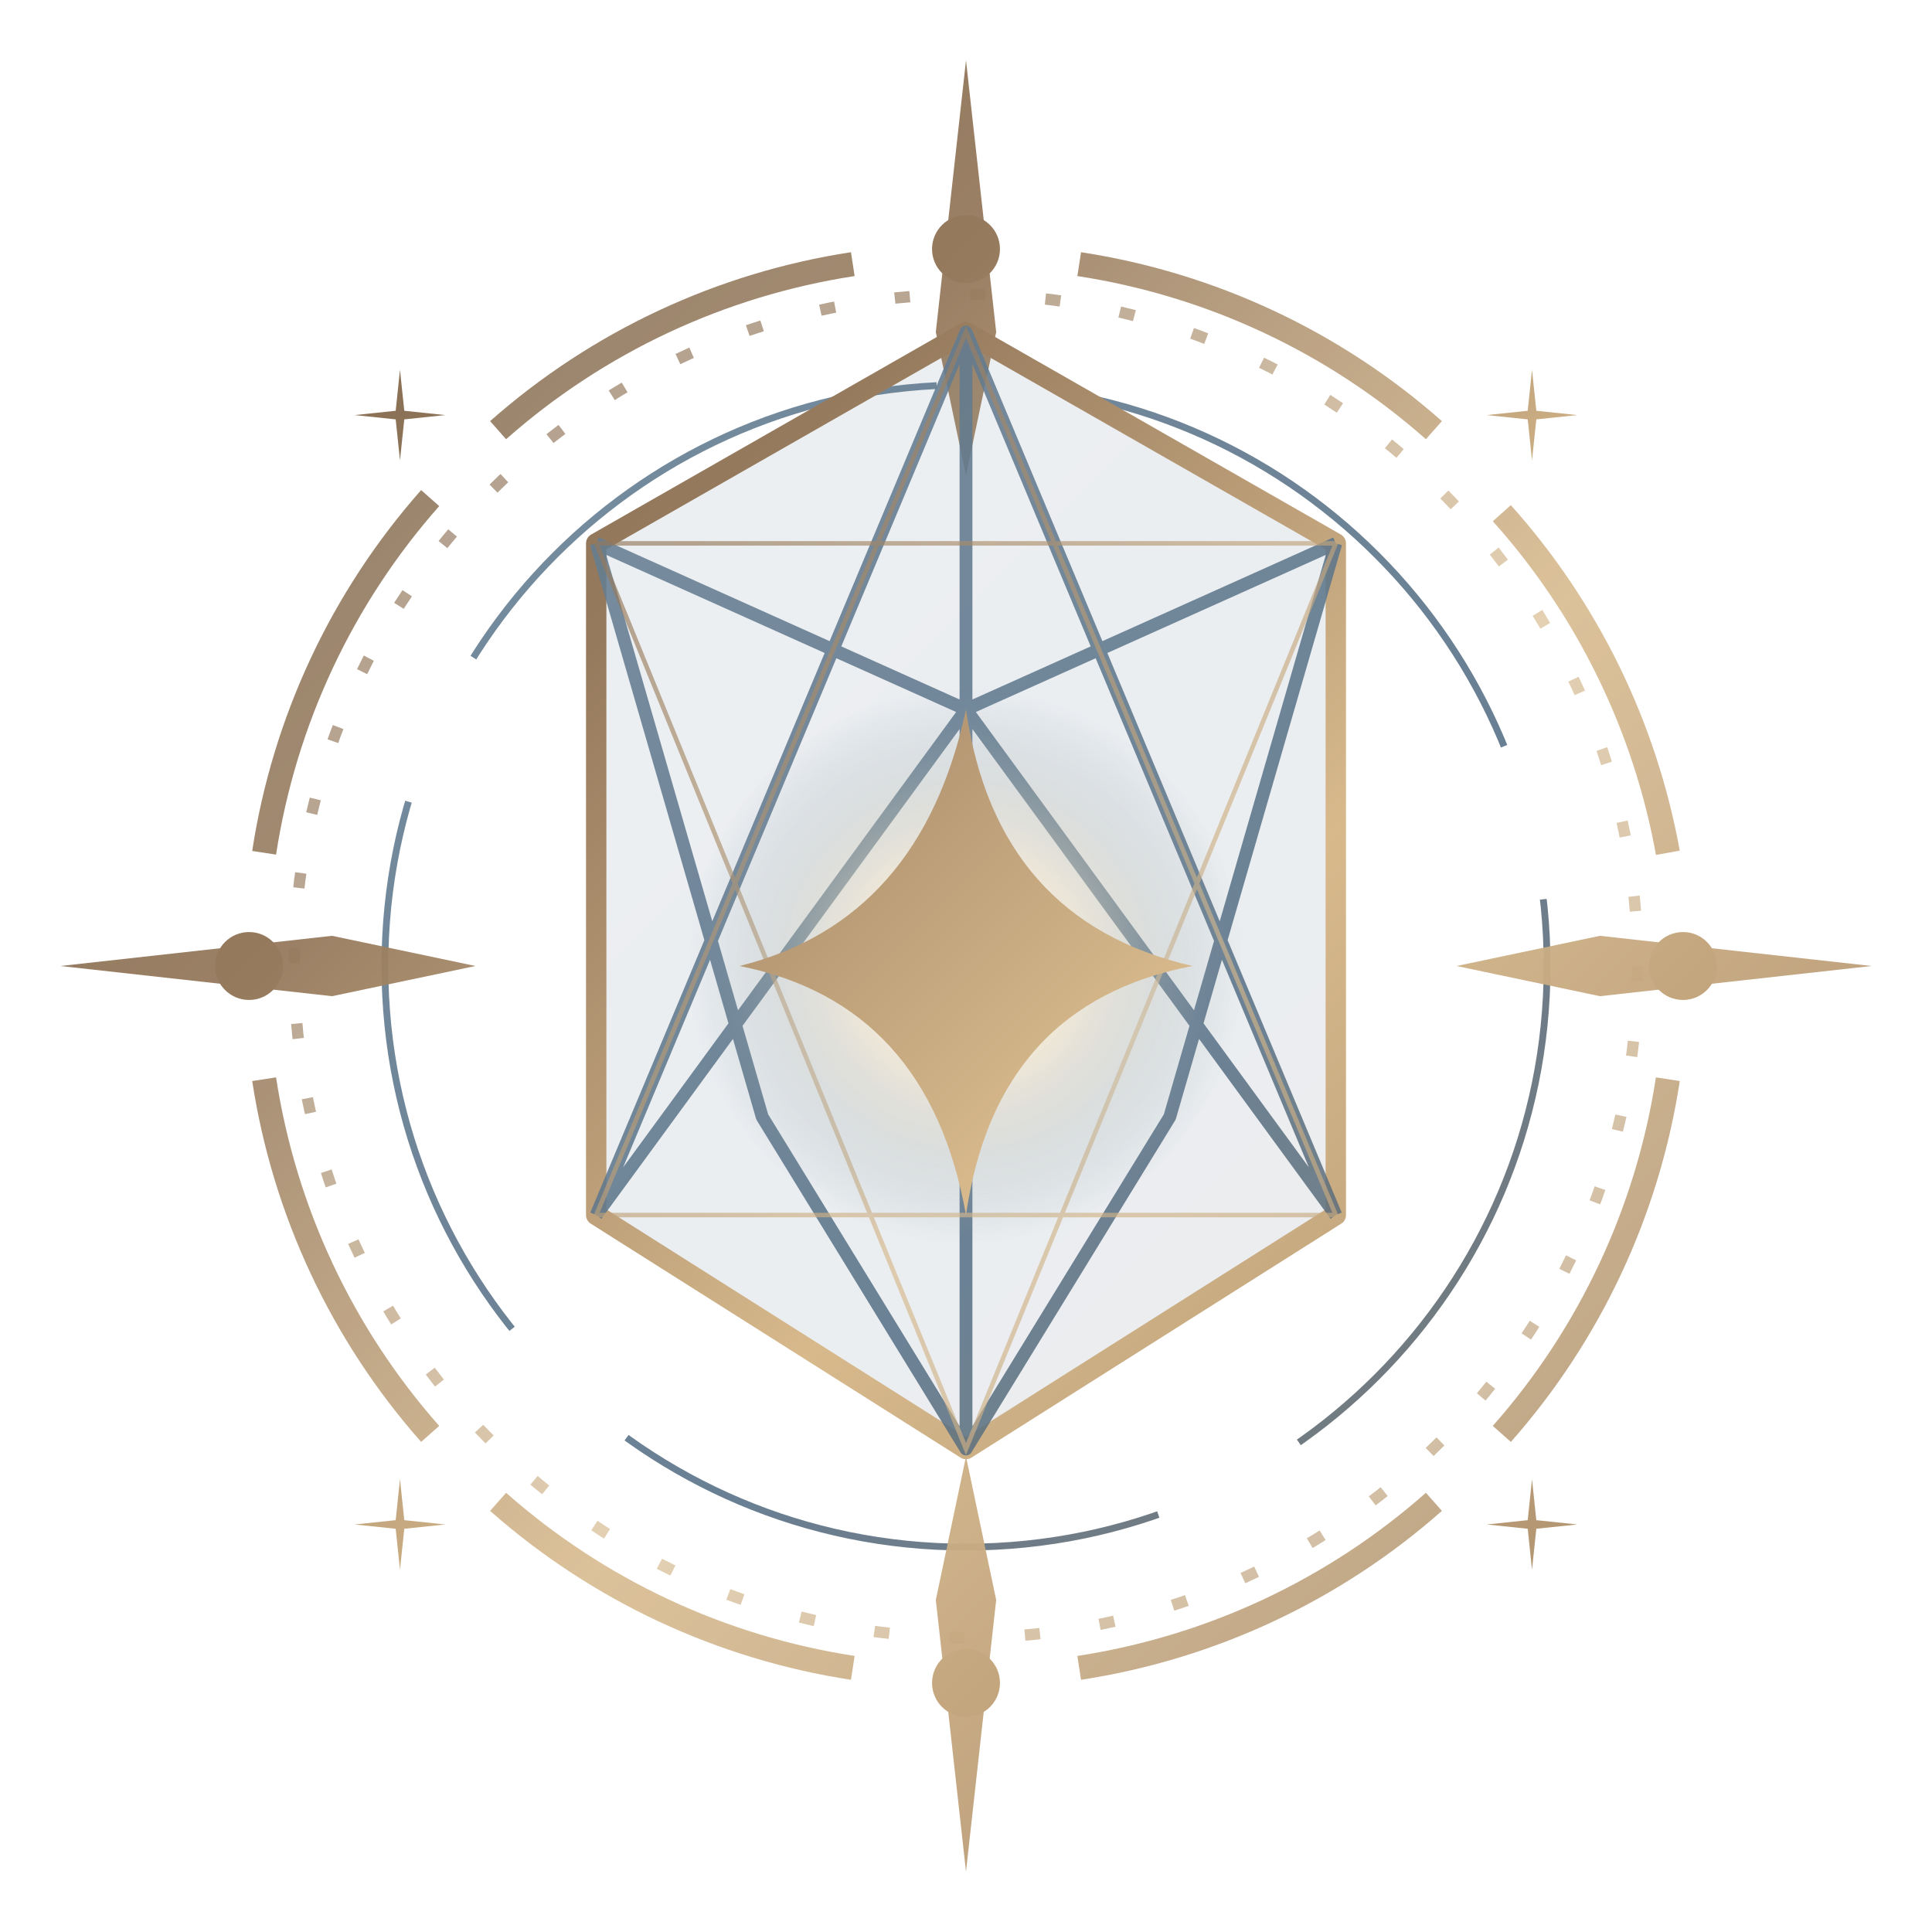
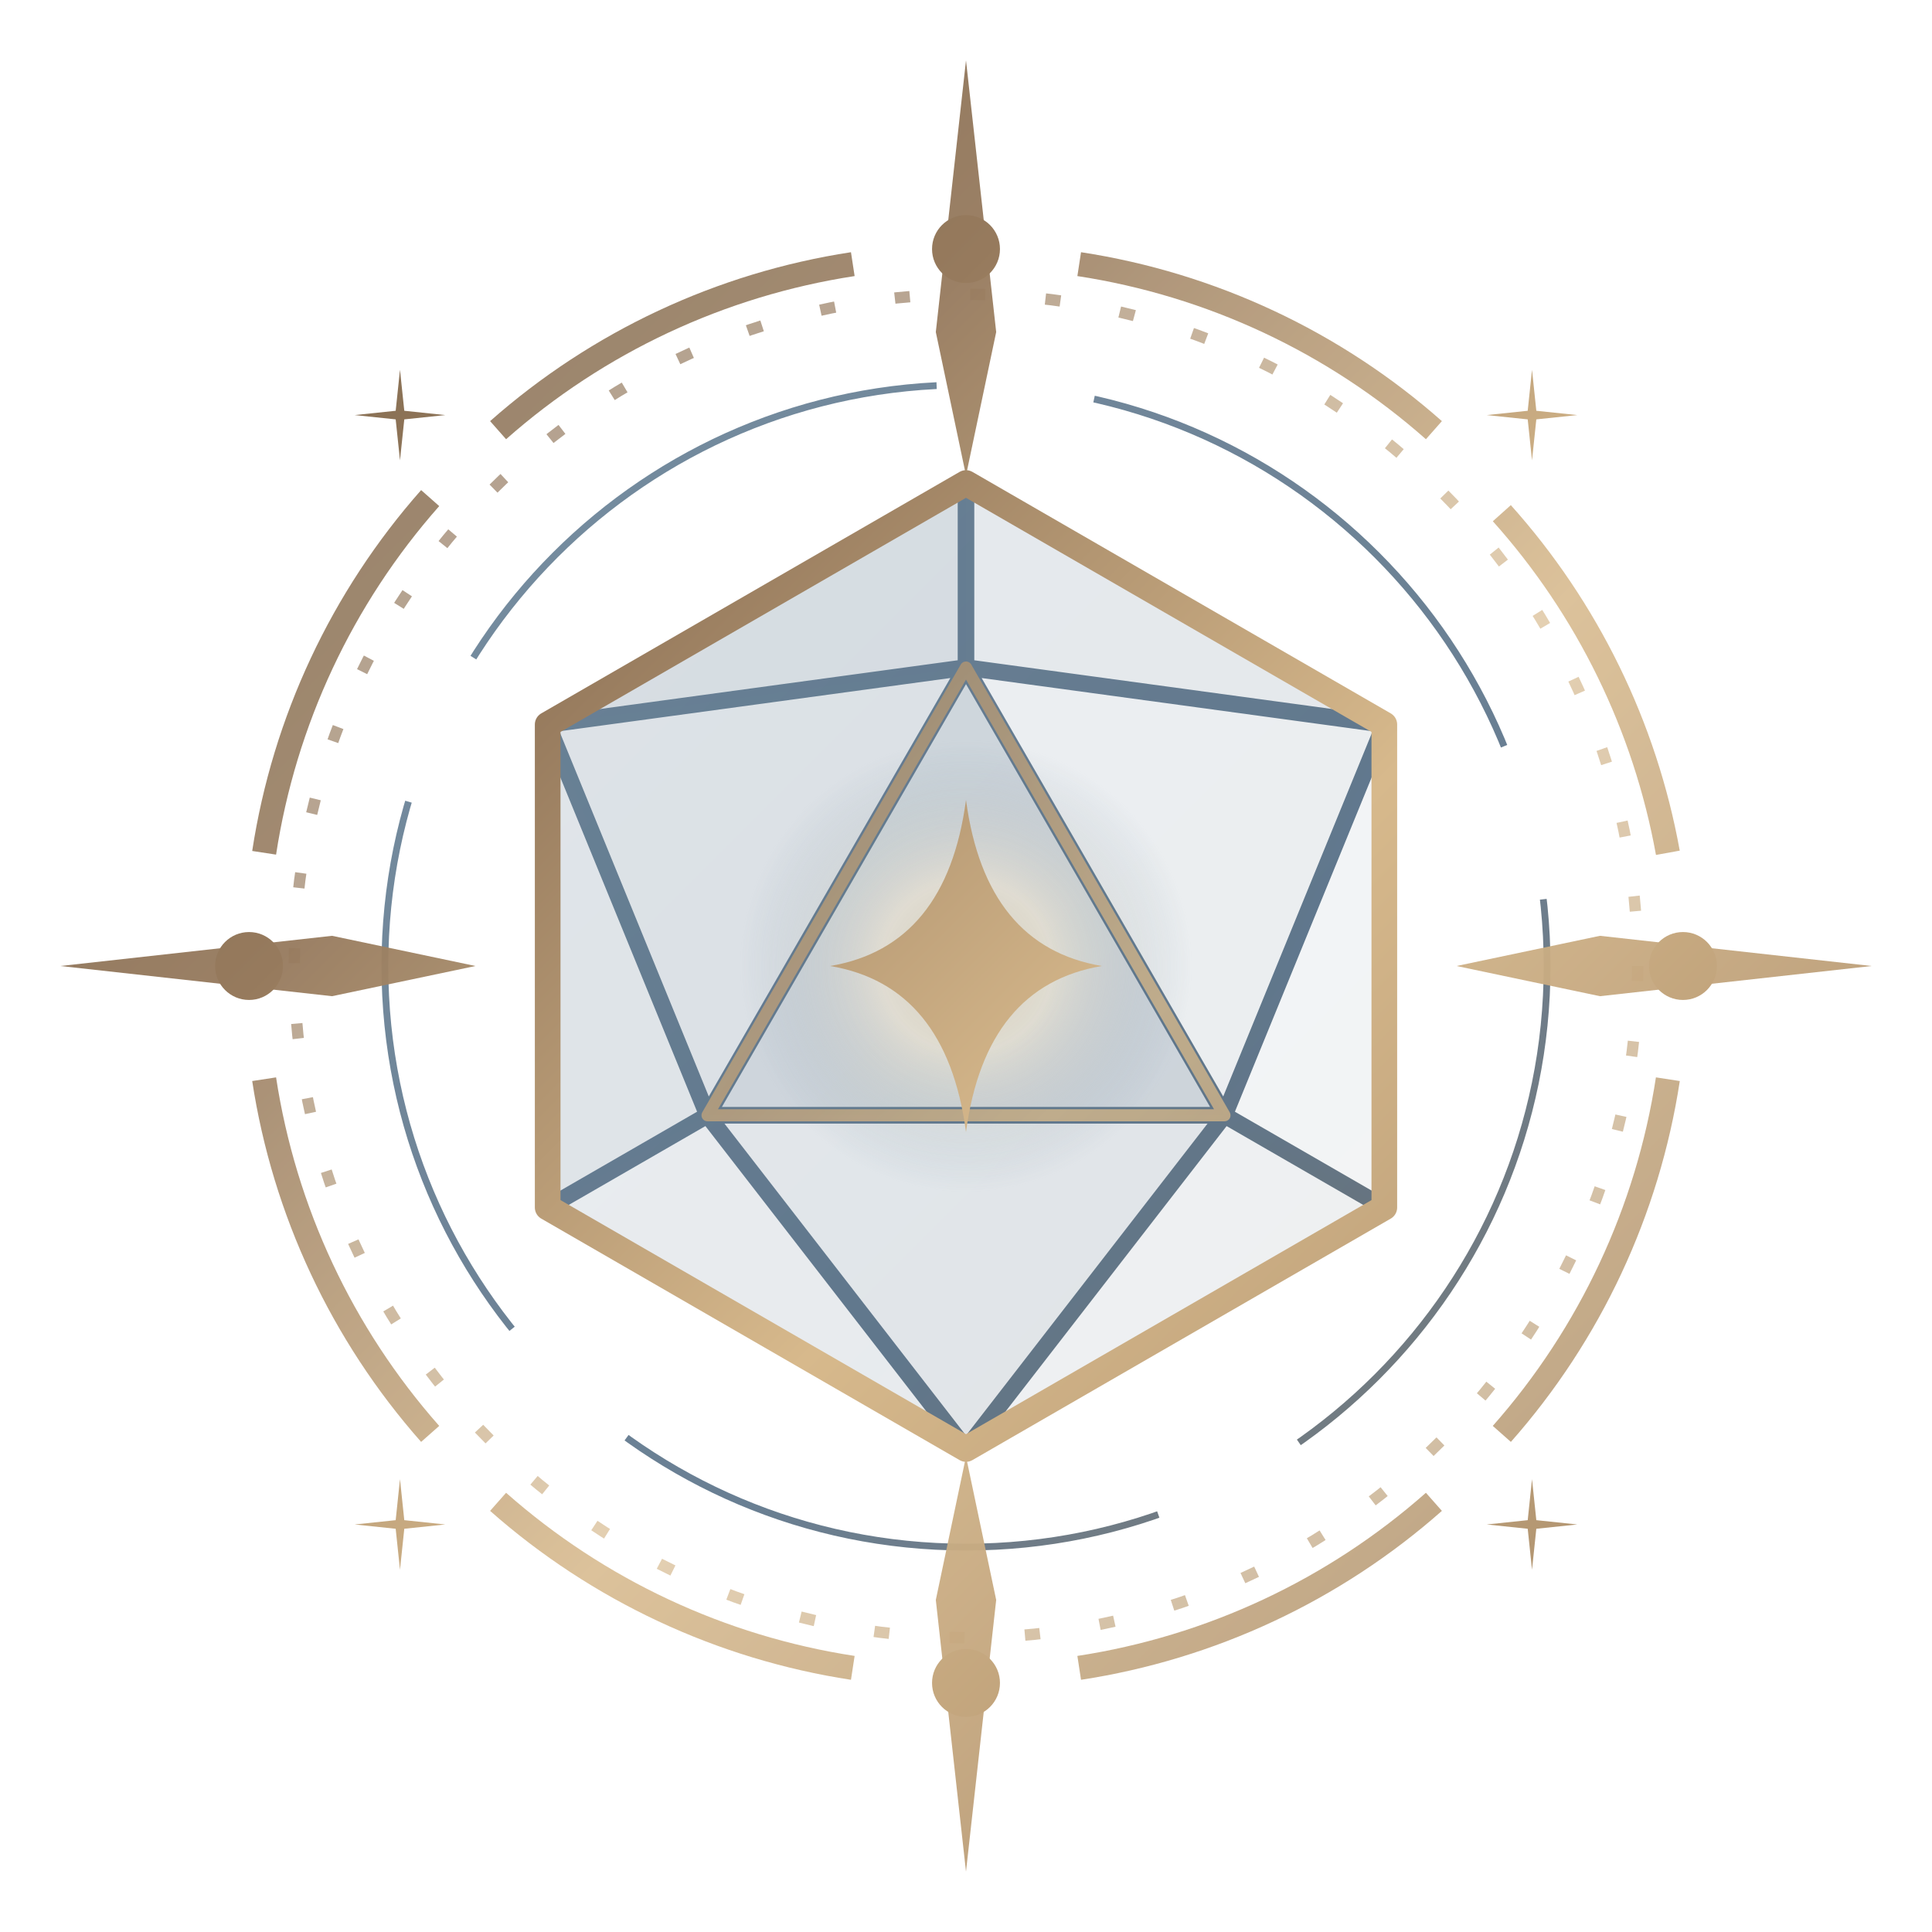
<svg xmlns="http://www.w3.org/2000/svg" width="256" height="256" viewBox="0 0 256 256" fill="none">
  <defs>
    <linearGradient id="metal" gradientUnits="userSpaceOnUse" x1="0" y1="0" x2="256" y2="256">
      <stop offset="0" stop-color="#776349" />
      <stop offset=".32" stop-color="#967A5D" />
      <stop offset=".56" stop-color="#D7B98C" />
      <stop offset="1" stop-color="#967A5D" />
    </linearGradient>
    <linearGradient id="blue" gradientUnits="userSpaceOnUse" x1="0" y1="0" x2="256" y2="256">
      <stop offset="0" stop-color="#708A9E" />
      <stop offset=".58" stop-color="#597187" />
      <stop offset="1" stop-color="#776349" />
    </linearGradient>
    <radialGradient id="star">
      <stop offset="0" stop-color="#D7B98C" stop-opacity="1" />
      <stop offset=".38" stop-color="#F6E5C5" stop-opacity=".8" />
      <stop offset="1" stop-color="#708A9E" stop-opacity="0" />
    </radialGradient>
  </defs>
  <circle cx="128" cy="128" r="89" stroke="url(#metal)" stroke-width="1.5" stroke-dasharray="2 8" opacity=".67" />
  <path d="M 66 57 A 92 92 0 0 1 113 35 M 143 35 A 92 92 0 0 1 190 57 M 199 68 A 92 92 0 0 1 221 113 M 221 143 A 92 92 0 0 1 199 190 M 190 199 A 92 92 0 0 1 143 221 M 113 221 A 92 92 0 0 1 66 199 M 57 190 A 92 92 0 0 1 35 143 M 35 113 A 92 92 0 0 1 57 66" stroke="url(#metal)" stroke-width="3.2" opacity=".87" />
  <circle cx="128" cy="128" r="77" stroke="url(#blue)" stroke-width=".9" stroke-dasharray="74 21" opacity=".9" />
  <path d="M128 8 L132 44 L128 63 L124 44 Z M128 248 L132 212 L128 193 L124 212 Z M8 128 L44 124 L63 128 L44 132 Z M248 128 L212 124 L193 128 L212 132 Z" fill="url(#metal)" opacity=".95" />
-   <path d="M128 44 L177 72 L177 161 L128 192 L79 161 L79 72 Z" fill="url(#blue)" fill-opacity=".12" stroke="url(#metal)" stroke-width="2.7" stroke-linejoin="round" />
-   <path d="M128 44 L128 192 M79 72 L128 94 L177 72 M79 161 L128 94 L177 161 M79 72 L101 148 L128 192 L155 148 L177 72 M79 161 L128 44 L177 161" stroke="url(#blue)" stroke-width="1.7" opacity=".87" stroke-linejoin="round" />
-   <path d="M128 44 L79 161 L177 161 Z M79 72 L177 72 L128 192 Z" fill="none" stroke="url(#metal)" stroke-width=".6" opacity=".66" />
-   <circle cx="128" cy="128" r="37" fill="url(#star)" opacity=".72" />
-   <path d="M128 94 Q132 122 158 128 Q132 133 128 161 Q123 133 98 128 Q122 122 128 94Z" fill="url(#metal)" />
+   <g fill="url(#blue)" stroke="none">
+     <polygon points="128,88.45 162.25,147.78 93.75,147.78" fill-opacity="0.3" />
+     <polygon points="128,88.45 72.57,96 128,64" fill-opacity="0.26" />
+     <polygon points="128,88.45 128,64 183.43,96" fill-opacity="0.16" />
+     <polygon points="128,88.45 93.75,147.78 72.57,96" fill-opacity="0.22" />
+     <polygon points="128,88.45 183.43,96 162.25,147.78" fill-opacity="0.12" />
+     <polygon points="93.75,147.78 72.57,160 72.57,96" fill-opacity="0.2" />
+     <polygon points="162.25,147.78 183.43,96 183.43,160" fill-opacity="0.08" />
+     <polygon points="93.75,147.78 162.25,147.78 128,192" fill-opacity="0.18" />
+     <polygon points="93.75,147.78 128,192 72.57,160" fill-opacity="0.14" />
+     <polygon points="162.25,147.78 183.43,160 128,192" fill-opacity="0.1" />
+   </g>
+   <circle cx="128" cy="128" r="30" fill="url(#star)" opacity=".55" />
+   <path d="M128 88.45 L162.25 147.78 M162.25 147.78 L93.75 147.78 M93.75 147.78 L128 88.45 M128 88.45 L72.57 96 M128 88.45 L128 64 M128 88.45 L183.43 96 M162.25 147.78 L183.43 96 M162.25 147.78 L183.43 160 M162.25 147.78 L128 192 M93.75 147.78 L128 192 M93.75 147.78 L72.57 160 M93.75 147.78 L72.57 96" stroke="url(#blue)" stroke-width="2.2" stroke-linecap="round" opacity=".95" />
+   <polygon points="128,88.45 162.25,147.78 93.75,147.78" stroke="url(#metal)" stroke-width="1.6" stroke-linejoin="round" opacity=".8" />
+   <polygon points="128,64 183.43,96 183.43,160 128,192 72.57,160 72.57,96" stroke="url(#metal)" stroke-width="3.4" stroke-linejoin="round" />
+   <path d="M128 106 Q130.6 125.4 146 128 Q130.6 130.6 128 150 Q125.4 130.6 110 128 Q125.4 125.4 128 106Z" fill="url(#metal)" />
  <circle cx="128" cy="33" r="4.5" fill="url(#metal)" />
  <circle cx="223" cy="128" r="4.5" fill="url(#metal)" />
  <circle cx="128" cy="223" r="4.5" fill="url(#metal)" />
  <circle cx="33" cy="128" r="4.5" fill="url(#metal)" />
  <polygon points="53.00,49.00 53.57,54.43 59.00,55.00 53.57,55.57 53.00,61.00 52.43,55.57 47.00,55.00 52.43,54.43" fill="url(#metal)" opacity="1" />
  <polygon points="203.00,49.00 203.57,54.43 209.00,55.00 203.57,55.57 203.00,61.00 202.43,55.57 197.00,55.00 202.43,54.43" fill="url(#metal)" opacity="1" />
  <polygon points="53.00,196.00 53.57,201.43 59.00,202.00 53.57,202.57 53.00,208.00 52.43,202.57 47.00,202.00 52.43,201.43" fill="url(#metal)" opacity="1" />
  <polygon points="203.00,196.00 203.57,201.43 209.00,202.00 203.57,202.57 203.00,208.00 202.43,202.57 197.00,202.00 202.43,201.43" fill="url(#metal)" opacity="1" />
</svg>
